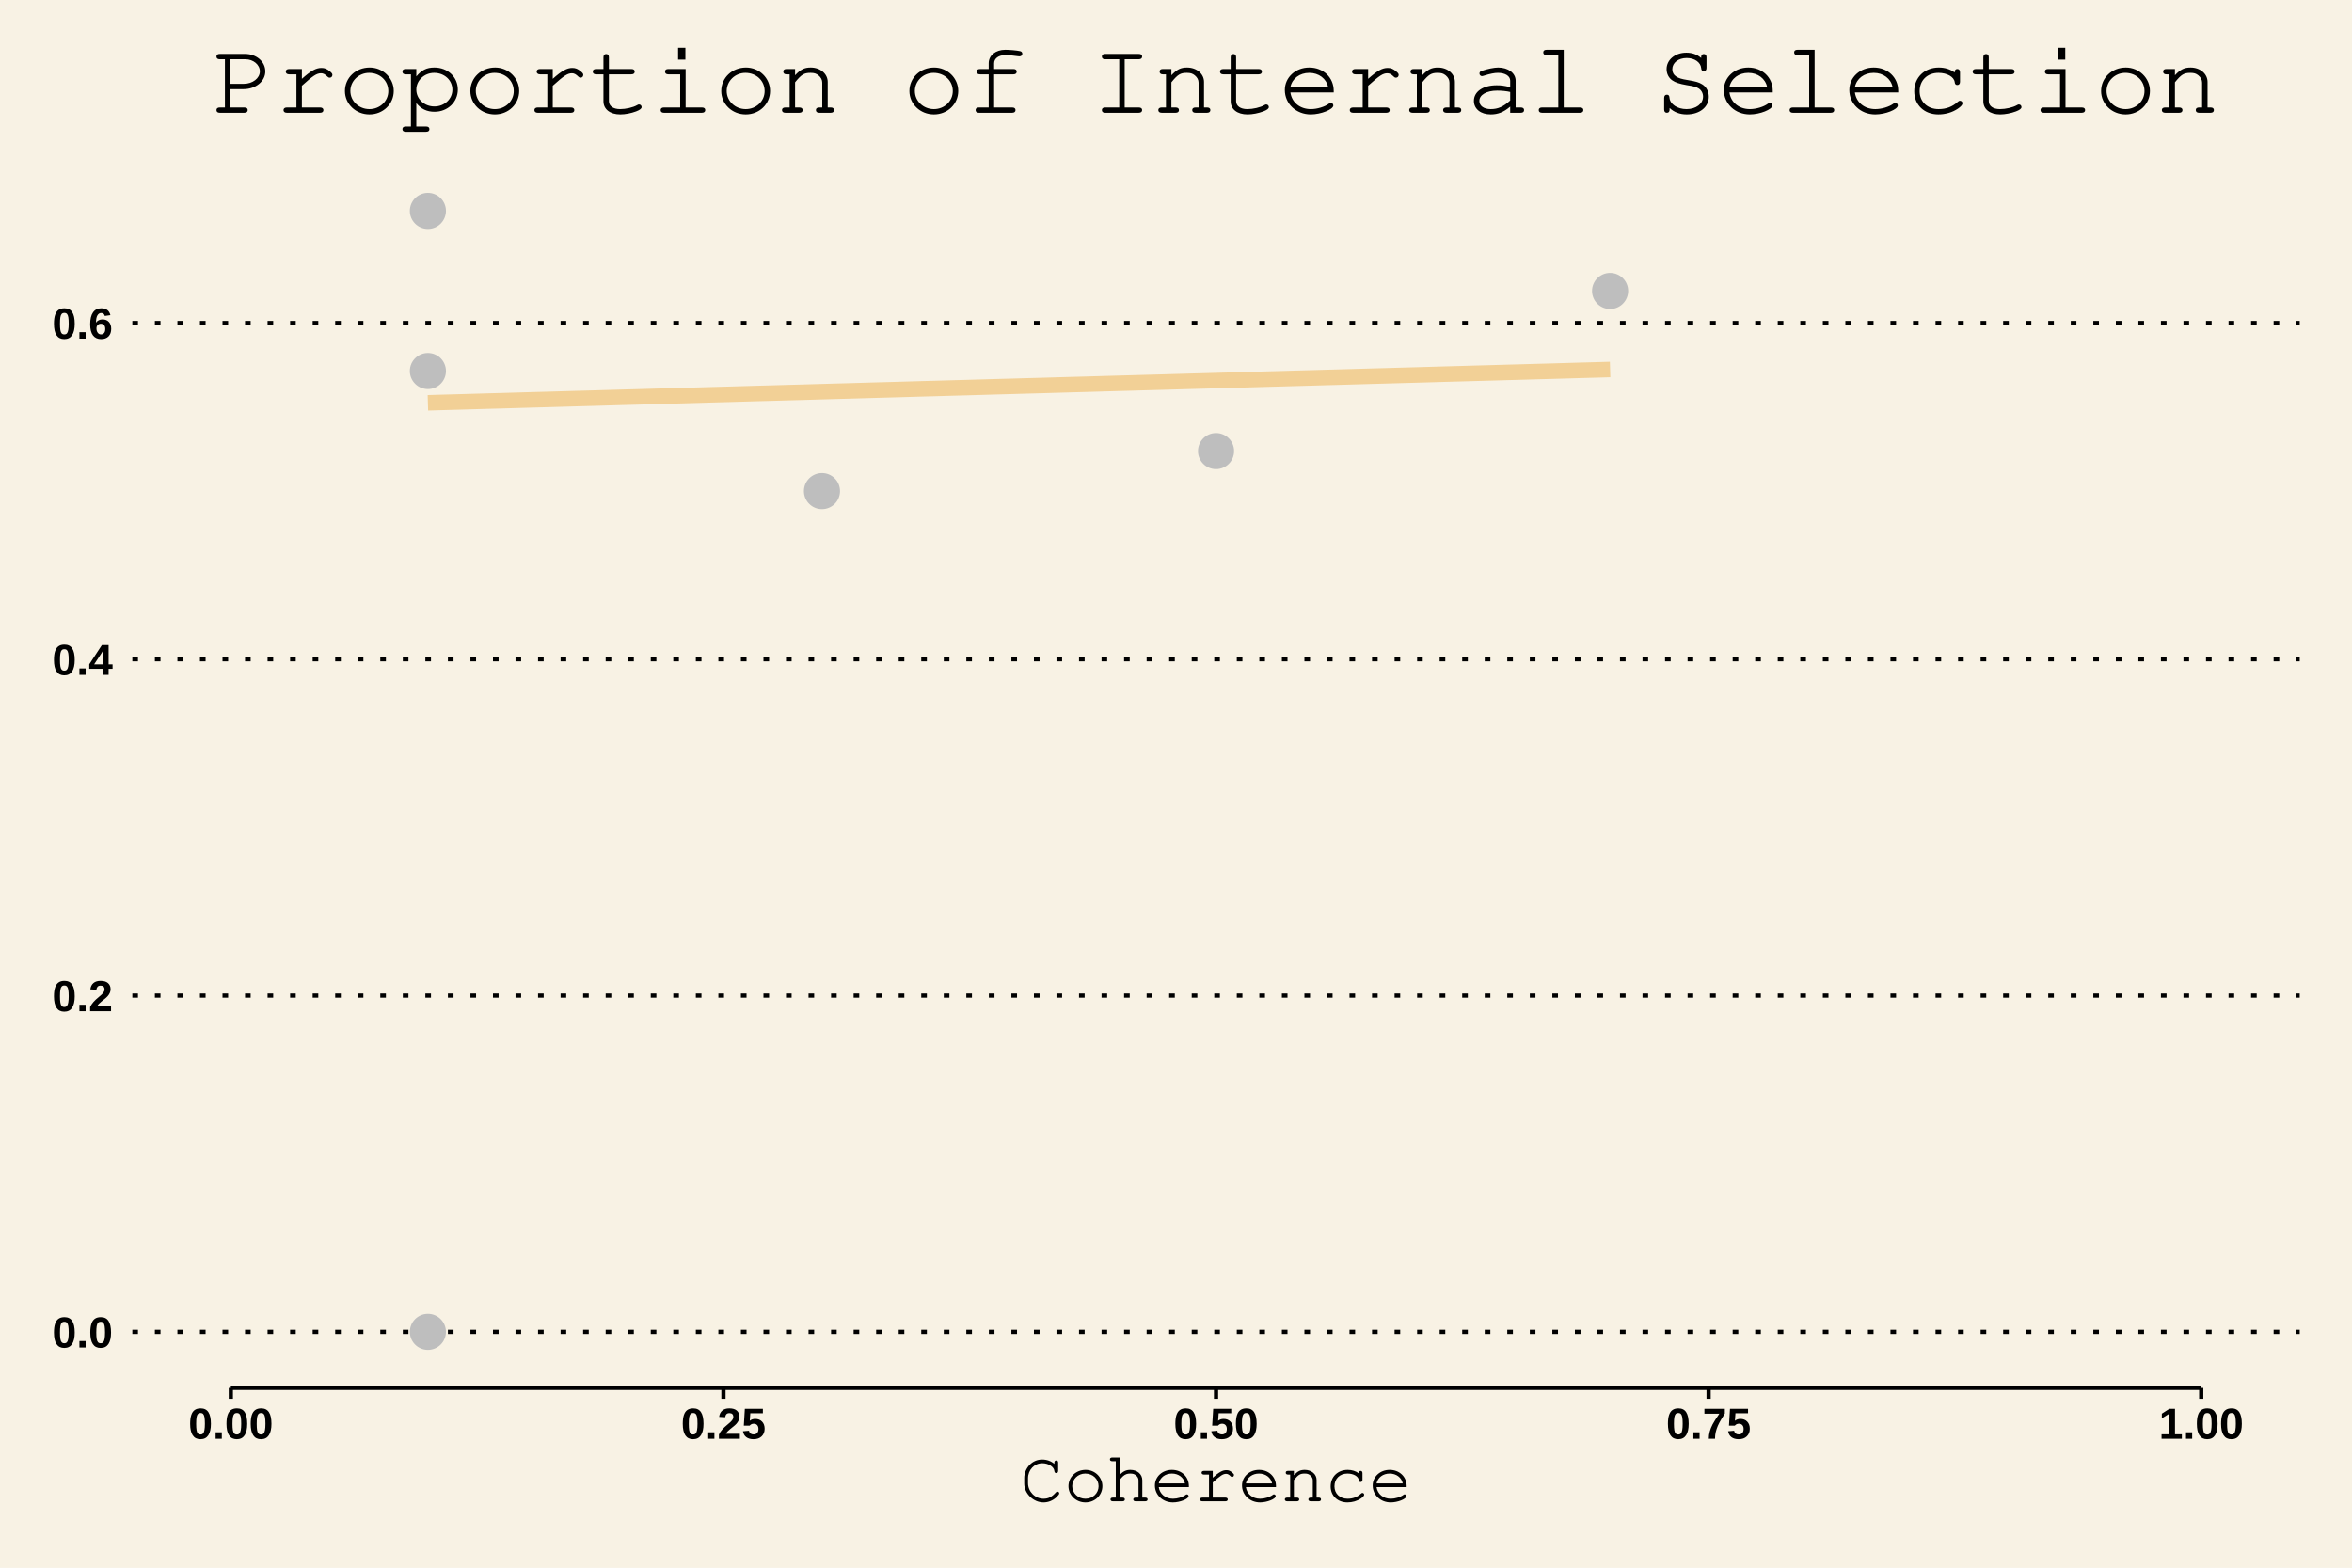
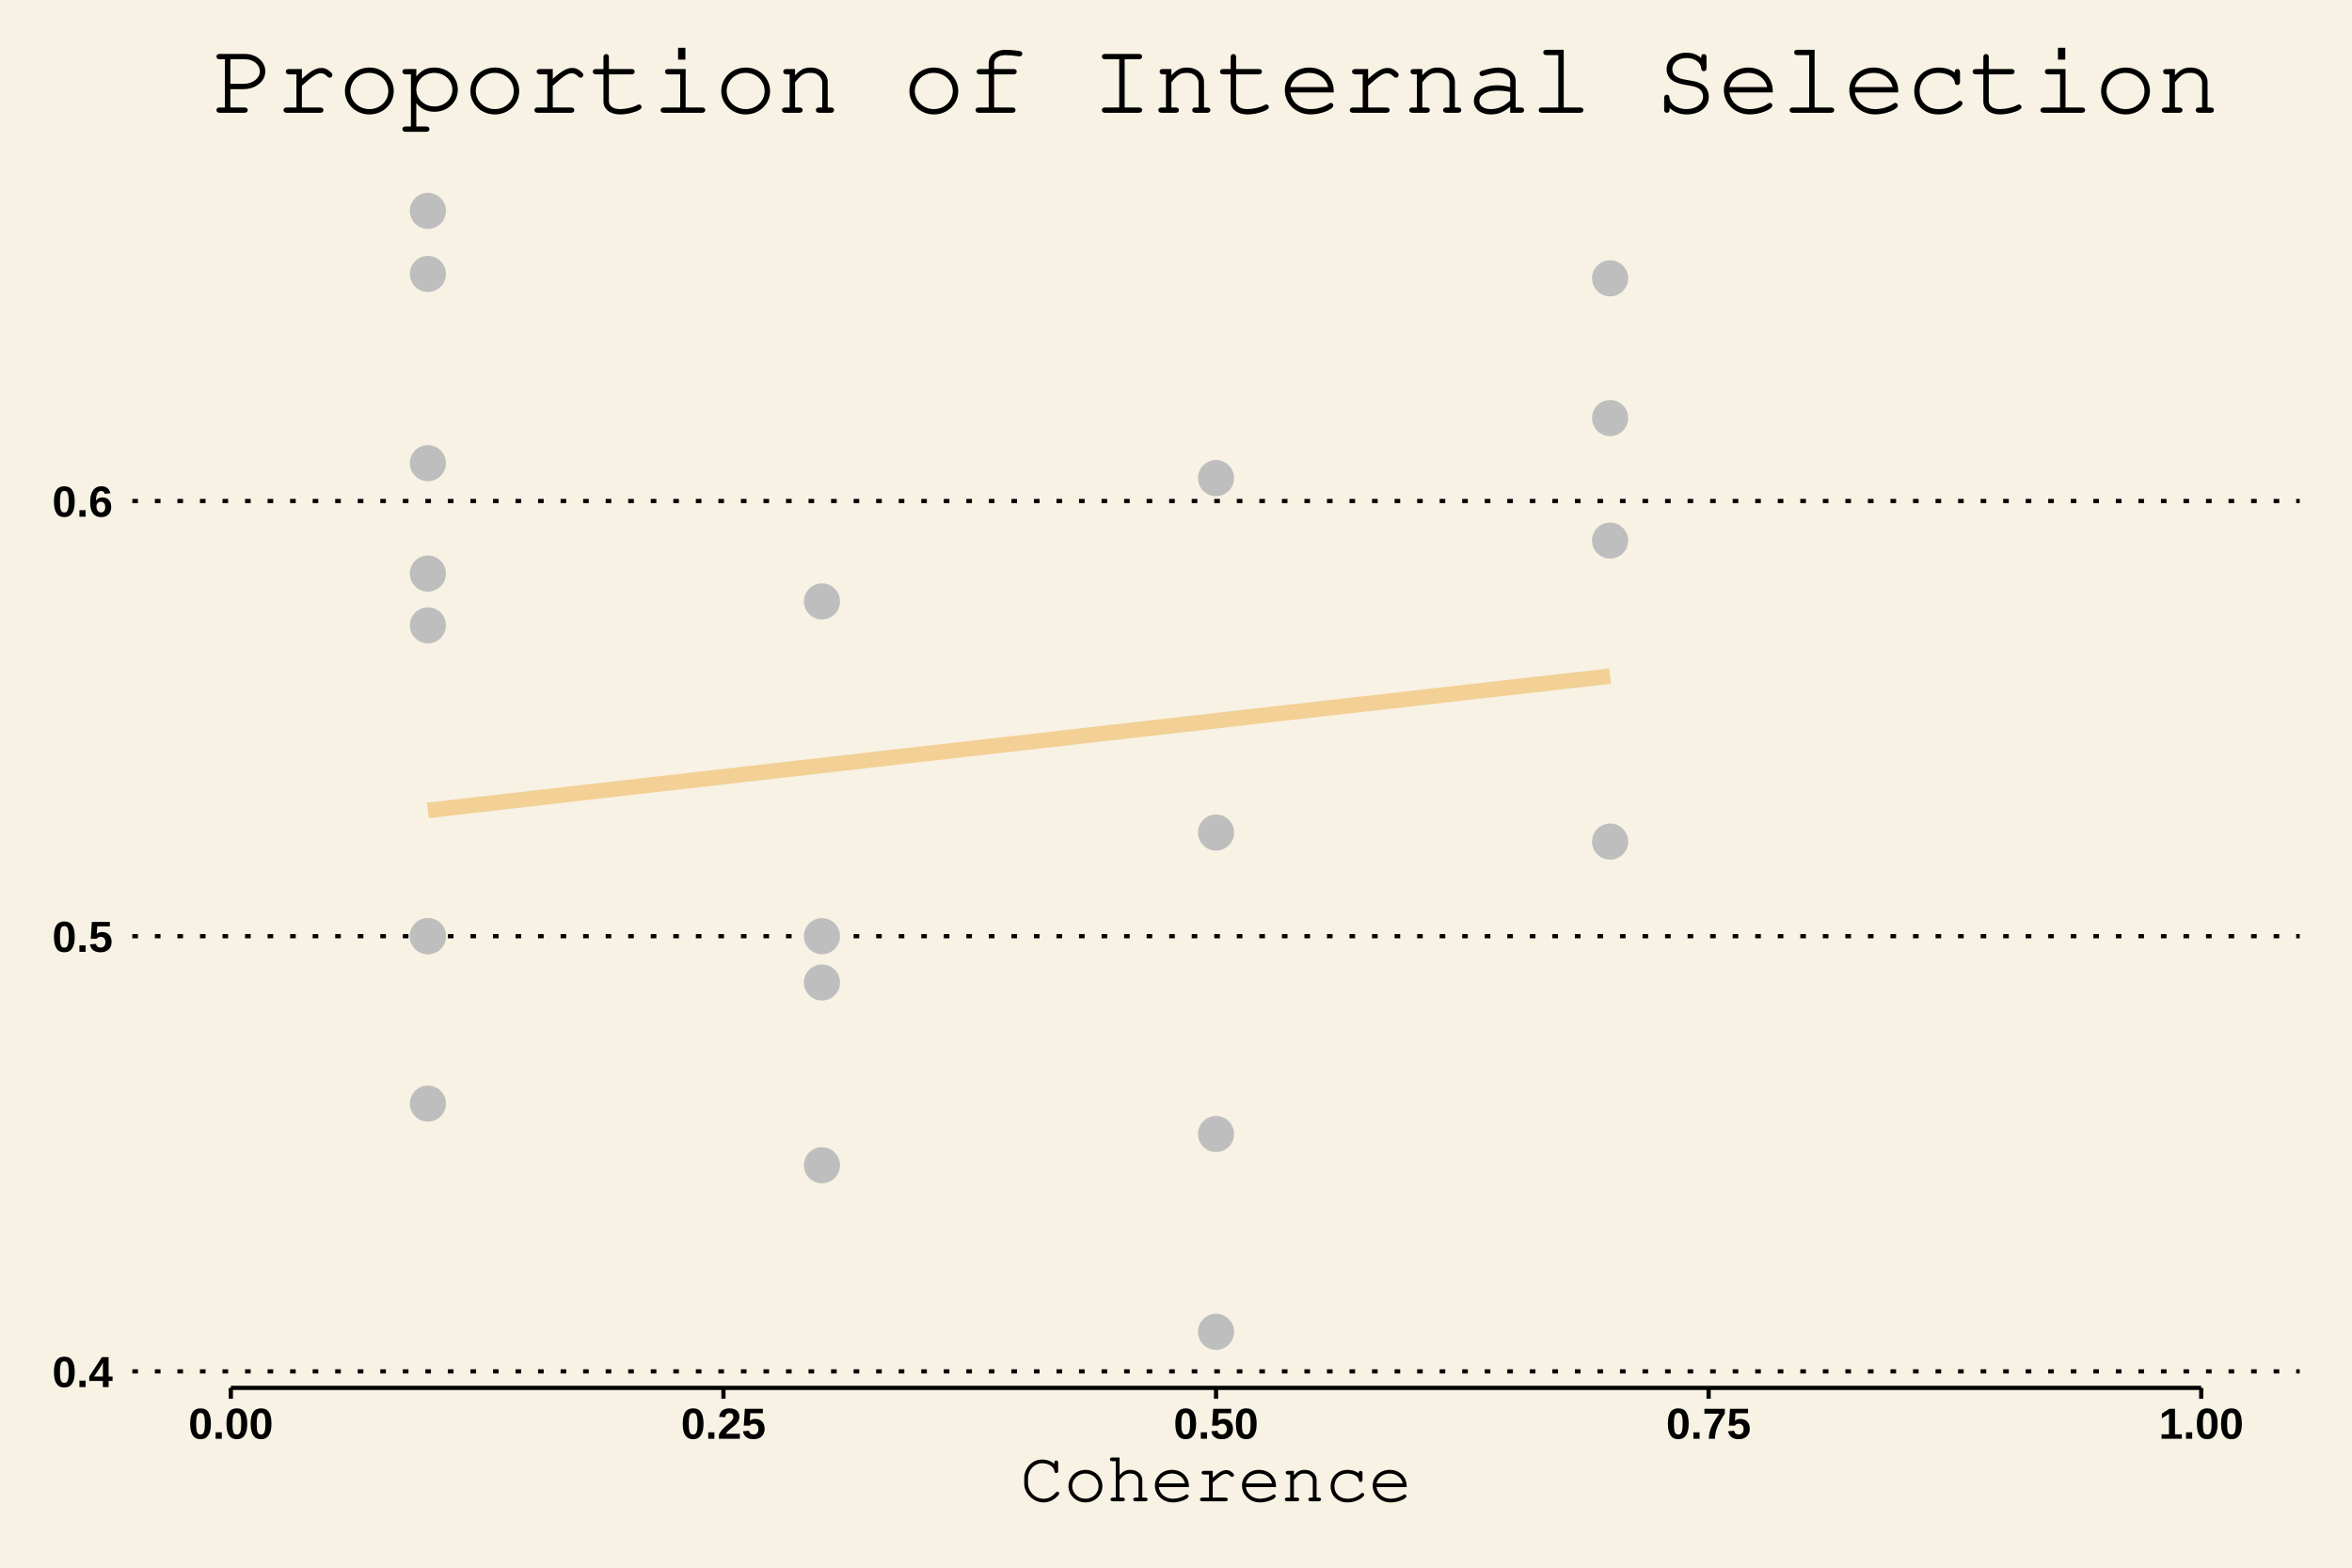
<svg xmlns="http://www.w3.org/2000/svg" class="svglite" width="648.00pt" height="432.00pt" viewBox="0 0 648.00 432.00">
  <defs>
    <style type="text/css">
    .svglite line, .svglite polyline, .svglite polygon, .svglite path, .svglite rect, .svglite circle {
      fill: none;
      stroke: #000000;
      stroke-linecap: round;
      stroke-linejoin: round;
      stroke-miterlimit: 10.00;
    }
  </style>
  </defs>
  <rect width="100%" height="100%" style="stroke: none; fill: #F8F2E4;" />
  <defs>
    <clipPath id="cpMC4wMHw2NDguMDB8MC4wMHw0MzIuMDA=">
      <rect x="0.00" y="0.00" width="648.00" height="432.00" />
    </clipPath>
  </defs>
  <g clip-path="url(#cpMC4wMHw2NDguMDB8MC4wMHw0MzIuMDA=)">
    <rect x="0.00" y="0" width="648.00" height="432.00" style="stroke-width: 1.16; stroke: none; fill: #F8F2E4;" />
  </g>
  <defs>
    <clipPath id="cpMzYuNDZ8NjMzLjYwfDQyLjY2fDM4Mi40NQ==">
      <rect x="36.46" y="42.66" width="597.14" height="339.79" />
    </clipPath>
  </defs>
  <g clip-path="url(#cpMzYuNDZ8NjMzLjYwfDQyLjY2fDM4Mi40NQ==)">
    <rect x="36.46" y="42.66" width="597.14" height="339.79" style="stroke-width: 1.16; stroke: none; fill: #F8F2E4;" />
-     <polyline points="36.46,367.01 633.60,367.01 " style="stroke-width: 1.16; stroke-dasharray: 1.55,4.66; stroke-linecap: butt;" />
-     <polyline points="36.46,274.34 633.60,274.34 " style="stroke-width: 1.16; stroke-dasharray: 1.55,4.66; stroke-linecap: butt;" />
-     <polyline points="36.46,181.67 633.60,181.67 " style="stroke-width: 1.16; stroke-dasharray: 1.55,4.66; stroke-linecap: butt;" />
-     <polyline points="36.46,89.00 633.60,89.00 " style="stroke-width: 1.16; stroke-dasharray: 1.55,4.66; stroke-linecap: butt;" />
+     <polyline points="36.46,377.91 633.60,377.91 " style="stroke-width: 1.16; stroke-dasharray: 1.55,4.66; stroke-linecap: butt;" />
+     <polyline points="36.46,257.98 633.60,257.98 " style="stroke-width: 1.16; stroke-dasharray: 1.55,4.66; stroke-linecap: butt;" />
+     <polyline points="36.46,138.06 633.60,138.06 " style="stroke-width: 1.16; stroke-dasharray: 1.55,4.66; stroke-linecap: butt;" />
    <circle cx="117.89" cy="58.11" r="4.62" style="stroke-width: 0.71; stroke: #BEBEBE; fill: #BEBEBE;" />
-     <circle cx="117.89" cy="102.24" r="4.62" style="stroke-width: 0.71; stroke: #BEBEBE; fill: #BEBEBE;" />
-     <circle cx="117.89" cy="367.01" r="4.62" style="stroke-width: 0.71; stroke: #BEBEBE; fill: #BEBEBE;" />
-     <circle cx="226.46" cy="135.33" r="4.62" style="stroke-width: 0.71; stroke: #BEBEBE; fill: #BEBEBE;" />
-     <circle cx="335.03" cy="124.30" r="4.62" style="stroke-width: 0.71; stroke: #BEBEBE; fill: #BEBEBE;" />
-     <circle cx="443.60" cy="80.17" r="4.62" style="stroke-width: 0.71; stroke: #BEBEBE; fill: #BEBEBE;" />
-     <polyline points="117.89,111.00 122.01,110.88 126.14,110.77 130.26,110.65 134.38,110.53 138.50,110.42 142.63,110.30 146.75,110.18 150.87,110.07 155.00,109.95 159.12,109.83 163.24,109.72 167.37,109.60 171.49,109.48 175.61,109.37 179.73,109.25 183.86,109.13 187.98,109.02 192.10,108.90 196.23,108.78 200.35,108.67 204.47,108.55 208.59,108.43 212.72,108.32 216.84,108.20 220.96,108.09 225.09,107.97 229.21,107.85 233.33,107.74 237.46,107.62 241.58,107.50 245.70,107.39 249.82,107.27 253.95,107.15 258.07,107.04 262.19,106.92 266.32,106.81 270.44,106.69 274.56,106.57 278.68,106.46 282.81,106.34 286.93,106.23 291.05,106.11 295.18,105.99 299.30,105.88 303.42,105.76 307.54,105.64 311.67,105.53 315.79,105.41 319.91,105.30 324.04,105.18 328.16,105.06 332.28,104.95 336.41,104.83 340.53,104.72 344.65,104.60 348.77,104.48 352.90,104.37 357.02,104.25 361.14,104.14 365.27,104.02 369.39,103.91 373.51,103.79 377.63,103.67 381.76,103.56 385.88,103.44 390.00,103.33 394.13,103.21 398.25,103.09 402.37,102.98 406.50,102.86 410.62,102.75 414.74,102.63 418.86,102.52 422.99,102.40 427.11,102.29 431.23,102.17 435.36,102.05 439.48,101.94 443.60,101.82 " style="stroke-width: 4.27; stroke: #F2D096; stroke-linecap: butt;" />
+     <circle cx="117.89" cy="257.98" r="4.62" style="stroke-width: 0.71; stroke: #BEBEBE; fill: #BEBEBE;" />
+     <circle cx="117.89" cy="127.63" r="4.62" style="stroke-width: 0.71; stroke: #BEBEBE; fill: #BEBEBE;" />
+     <circle cx="117.89" cy="158.05" r="4.62" style="stroke-width: 0.71; stroke: #BEBEBE; fill: #BEBEBE;" />
+     <circle cx="117.89" cy="172.32" r="4.62" style="stroke-width: 0.71; stroke: #BEBEBE; fill: #BEBEBE;" />
+     <circle cx="117.89" cy="257.98" r="4.62" style="stroke-width: 0.71; stroke: #BEBEBE; fill: #BEBEBE;" />
+     <circle cx="117.89" cy="75.49" r="4.62" style="stroke-width: 0.71; stroke: #BEBEBE; fill: #BEBEBE;" />
+     <circle cx="117.89" cy="304.11" r="4.62" style="stroke-width: 0.71; stroke: #BEBEBE; fill: #BEBEBE;" />
+     <circle cx="226.46" cy="257.98" r="4.62" style="stroke-width: 0.71; stroke: #BEBEBE; fill: #BEBEBE;" />
+     <circle cx="226.46" cy="321.10" r="4.62" style="stroke-width: 0.71; stroke: #BEBEBE; fill: #BEBEBE;" />
+     <circle cx="226.46" cy="270.74" r="4.62" style="stroke-width: 0.71; stroke: #BEBEBE; fill: #BEBEBE;" />
+     <circle cx="226.46" cy="165.73" r="4.62" style="stroke-width: 0.71; stroke: #BEBEBE; fill: #BEBEBE;" />
+     <circle cx="335.03" cy="229.43" r="4.62" style="stroke-width: 0.71; stroke: #BEBEBE; fill: #BEBEBE;" />
+     <circle cx="335.03" cy="131.75" r="4.62" style="stroke-width: 0.71; stroke: #BEBEBE; fill: #BEBEBE;" />
+     <circle cx="335.03" cy="312.50" r="4.62" style="stroke-width: 0.71; stroke: #BEBEBE; fill: #BEBEBE;" />
+     <circle cx="335.03" cy="367.01" r="4.62" style="stroke-width: 0.71; stroke: #BEBEBE; fill: #BEBEBE;" />
+     <circle cx="443.60" cy="115.21" r="4.62" style="stroke-width: 0.71; stroke: #BEBEBE; fill: #BEBEBE;" />
+     <circle cx="443.60" cy="148.96" r="4.62" style="stroke-width: 0.71; stroke: #BEBEBE; fill: #BEBEBE;" />
+     <circle cx="443.60" cy="76.70" r="4.62" style="stroke-width: 0.71; stroke: #BEBEBE; fill: #BEBEBE;" />
+     <circle cx="443.60" cy="231.91" r="4.62" style="stroke-width: 0.71; stroke: #BEBEBE; fill: #BEBEBE;" />
+     <polyline points="117.89,223.32 122.01,222.85 126.14,222.38 130.26,221.91 134.38,221.44 138.50,220.97 142.63,220.50 146.75,220.02 150.87,219.55 155.00,219.08 159.12,218.61 163.24,218.14 167.37,217.67 171.49,217.20 175.61,216.73 179.73,216.26 183.86,215.79 187.98,215.32 192.10,214.85 196.23,214.39 200.35,213.92 204.47,213.45 208.59,212.98 212.72,212.51 216.84,212.04 220.96,211.57 225.09,211.10 229.21,210.63 233.33,210.16 237.46,209.69 241.58,209.22 245.70,208.75 249.82,208.28 253.95,207.82 258.07,207.35 262.19,206.88 266.32,206.41 270.44,205.94 274.56,205.47 278.68,205.00 282.81,204.54 286.93,204.07 291.05,203.60 295.18,203.13 299.30,202.66 303.42,202.19 307.54,201.73 311.67,201.26 315.79,200.79 319.91,200.32 324.04,199.85 328.16,199.39 332.28,198.92 336.41,198.45 340.53,197.98 344.65,197.52 348.77,197.05 352.90,196.58 357.02,196.12 361.14,195.65 365.27,195.18 369.39,194.71 373.51,194.25 377.63,193.78 381.76,193.31 385.88,192.85 390.00,192.38 394.13,191.91 398.25,191.45 402.37,190.98 406.50,190.52 410.62,190.05 414.74,189.58 418.86,189.12 422.99,188.65 427.11,188.19 431.23,187.72 435.36,187.25 439.48,186.79 443.60,186.32 " style="stroke-width: 4.27; stroke: #F2D096; stroke-linecap: butt;" />
    <rect x="36.46" y="42.66" width="597.14" height="339.79" style="stroke-width: 1.16; stroke: none;" />
  </g>
  <g clip-path="url(#cpMC4wMHw2NDguMDB8MC4wMHw0MzIuMDA=)">
-     <text x="31.08" y="371.33" text-anchor="end" style="font-size: 12.00px; font-weight: bold; font-family: Arial;" textLength="16.68px" lengthAdjust="spacingAndGlyphs">0.0</text>
-     <text x="31.08" y="278.66" text-anchor="end" style="font-size: 12.00px; font-weight: bold; font-family: Arial;" textLength="16.68px" lengthAdjust="spacingAndGlyphs">0.2</text>
-     <text x="31.08" y="185.99" text-anchor="end" style="font-size: 12.00px; font-weight: bold; font-family: Arial;" textLength="16.68px" lengthAdjust="spacingAndGlyphs">0.4</text>
-     <text x="31.08" y="93.32" text-anchor="end" style="font-size: 12.00px; font-weight: bold; font-family: Arial;" textLength="16.68px" lengthAdjust="spacingAndGlyphs">0.6</text>
+     <text x="31.08" y="382.23" text-anchor="end" style="font-size: 12.00px; font-weight: bold; font-family: Arial;" textLength="16.68px" lengthAdjust="spacingAndGlyphs">0.4</text>
+     <text x="31.08" y="262.30" text-anchor="end" style="font-size: 12.00px; font-weight: bold; font-family: Arial;" textLength="16.68px" lengthAdjust="spacingAndGlyphs">0.5</text>
+     <text x="31.08" y="142.38" text-anchor="end" style="font-size: 12.00px; font-weight: bold; font-family: Arial;" textLength="16.68px" lengthAdjust="spacingAndGlyphs">0.6</text>
    <polyline points="63.60,382.45 606.46,382.45 " style="stroke-width: 1.16; stroke-linecap: butt;" />
    <polyline points="63.60,385.44 63.60,382.45 " style="stroke-width: 1.16; stroke-linecap: butt;" />
    <polyline points="199.32,385.44 199.32,382.45 " style="stroke-width: 1.16; stroke-linecap: butt;" />
    <polyline points="335.03,385.44 335.03,382.45 " style="stroke-width: 1.16; stroke-linecap: butt;" />
    <polyline points="470.74,385.44 470.74,382.45 " style="stroke-width: 1.16; stroke-linecap: butt;" />
    <polyline points="606.46,385.44 606.46,382.45 " style="stroke-width: 1.16; stroke-linecap: butt;" />
    <text x="63.60" y="396.47" text-anchor="middle" style="font-size: 12.00px; font-weight: bold; font-family: Arial;" textLength="23.36px" lengthAdjust="spacingAndGlyphs">0.00</text>
    <text x="199.32" y="396.47" text-anchor="middle" style="font-size: 12.00px; font-weight: bold; font-family: Arial;" textLength="23.36px" lengthAdjust="spacingAndGlyphs">0.25</text>
    <text x="335.03" y="396.47" text-anchor="middle" style="font-size: 12.00px; font-weight: bold; font-family: Arial;" textLength="23.36px" lengthAdjust="spacingAndGlyphs">0.50</text>
    <text x="470.74" y="396.47" text-anchor="middle" style="font-size: 12.00px; font-weight: bold; font-family: Arial;" textLength="23.36px" lengthAdjust="spacingAndGlyphs">0.75</text>
    <text x="606.46" y="396.47" text-anchor="middle" style="font-size: 12.00px; font-weight: bold; font-family: Arial;" textLength="23.36px" lengthAdjust="spacingAndGlyphs">1.00</text>
    <text x="335.03" y="413.70" text-anchor="middle" style="font-size: 20.00px; font-weight: 0; font-family: Courier;" textLength="108.02px" lengthAdjust="spacingAndGlyphs">Coherence</text>
    <text x="335.03" y="31.08" text-anchor="middle" style="font-size: 28.80px; font-weight: 0; font-family: Courier;" textLength="552.96px" lengthAdjust="spacingAndGlyphs">Proportion of Internal Selection</text>
  </g>
</svg>
